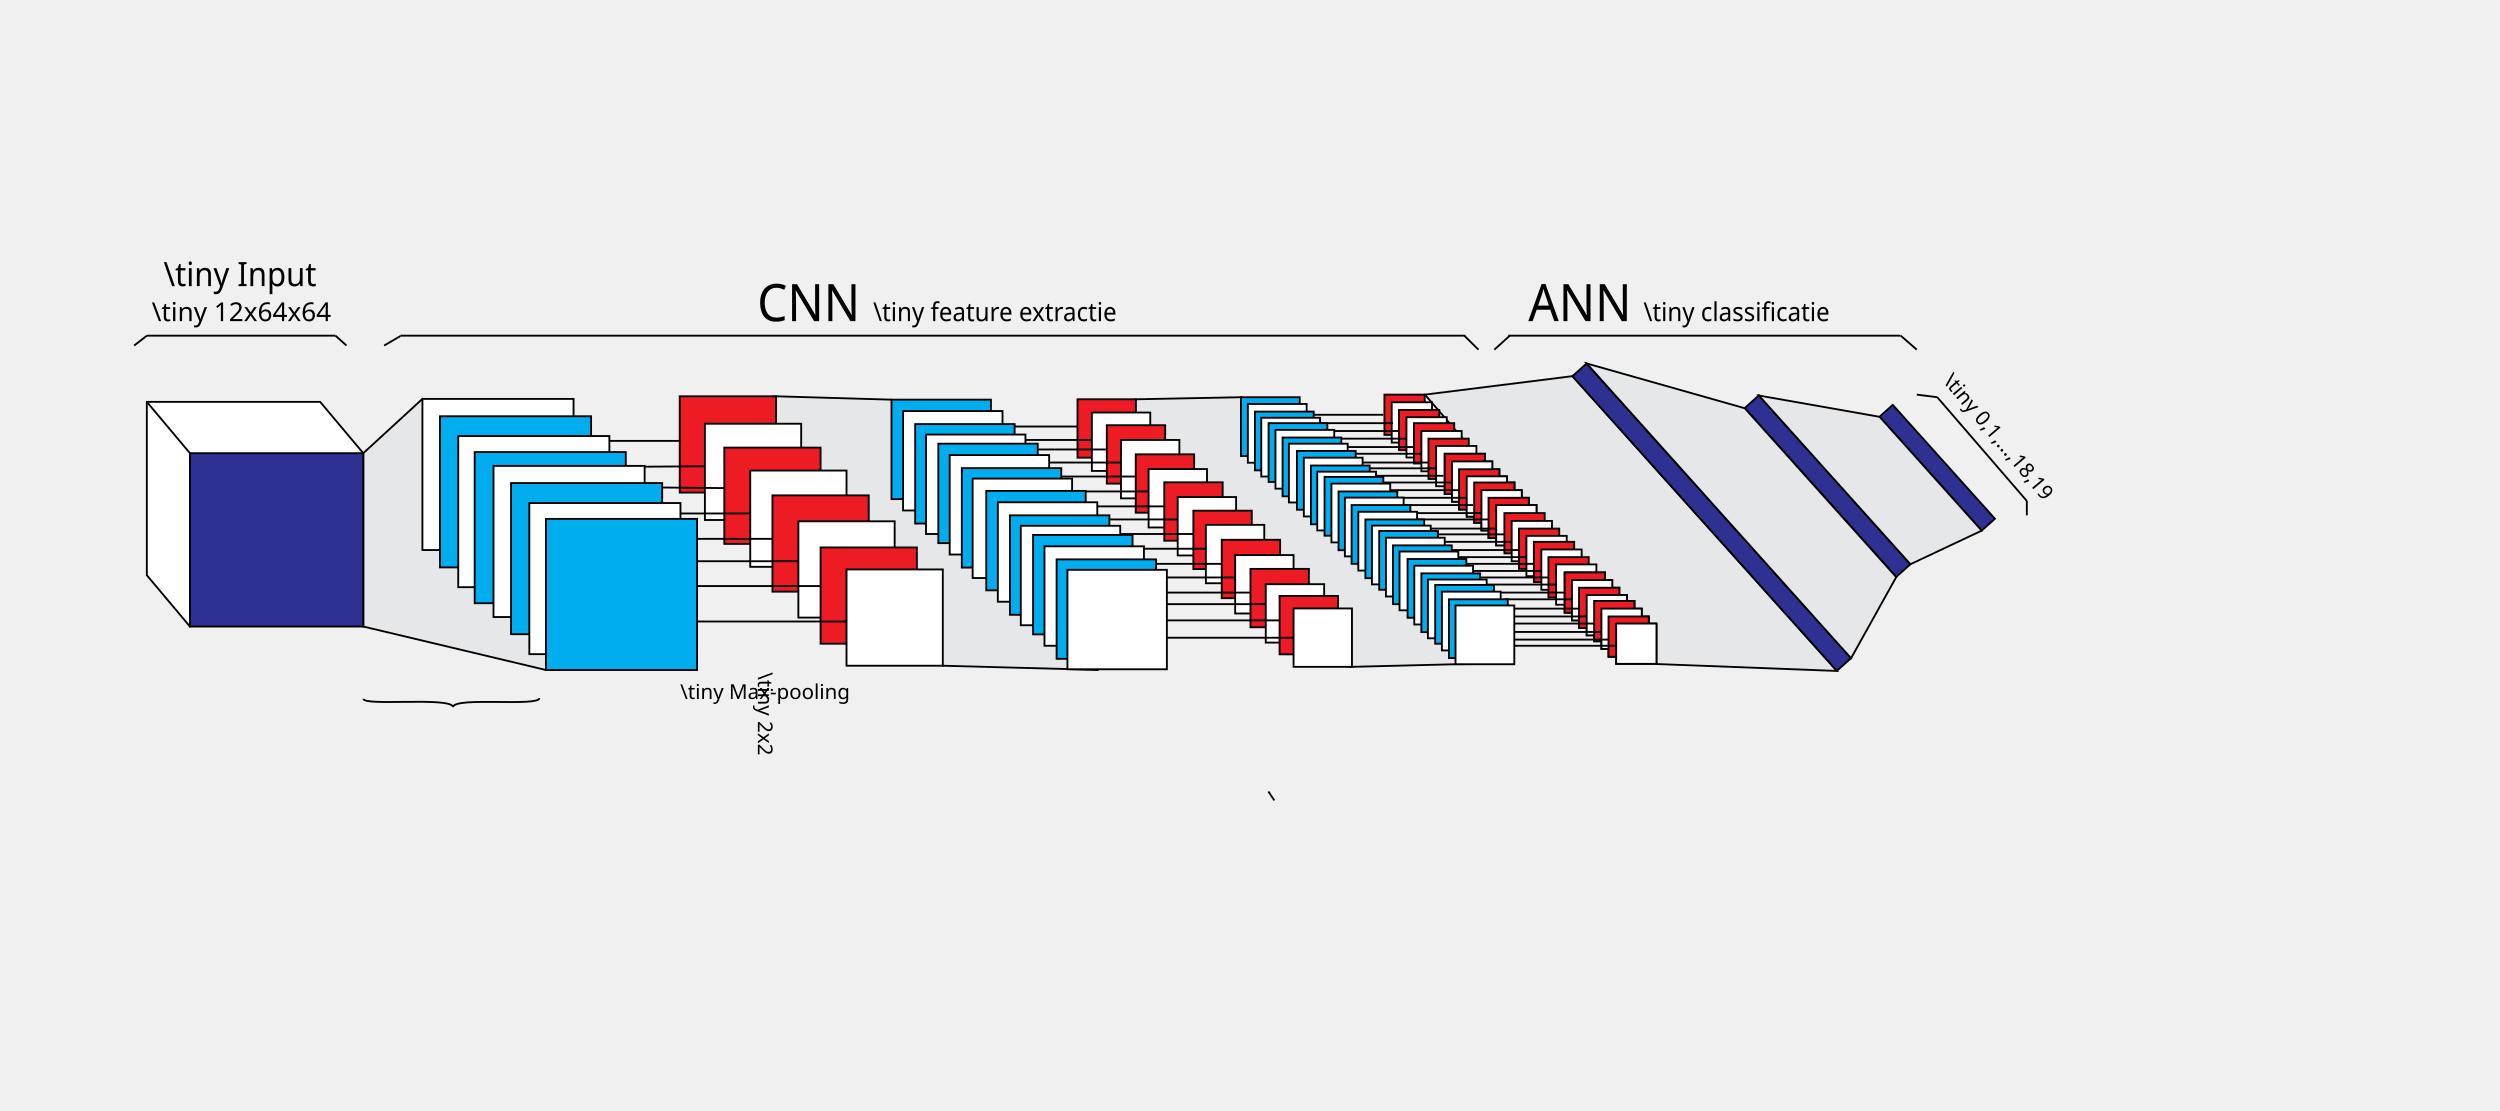
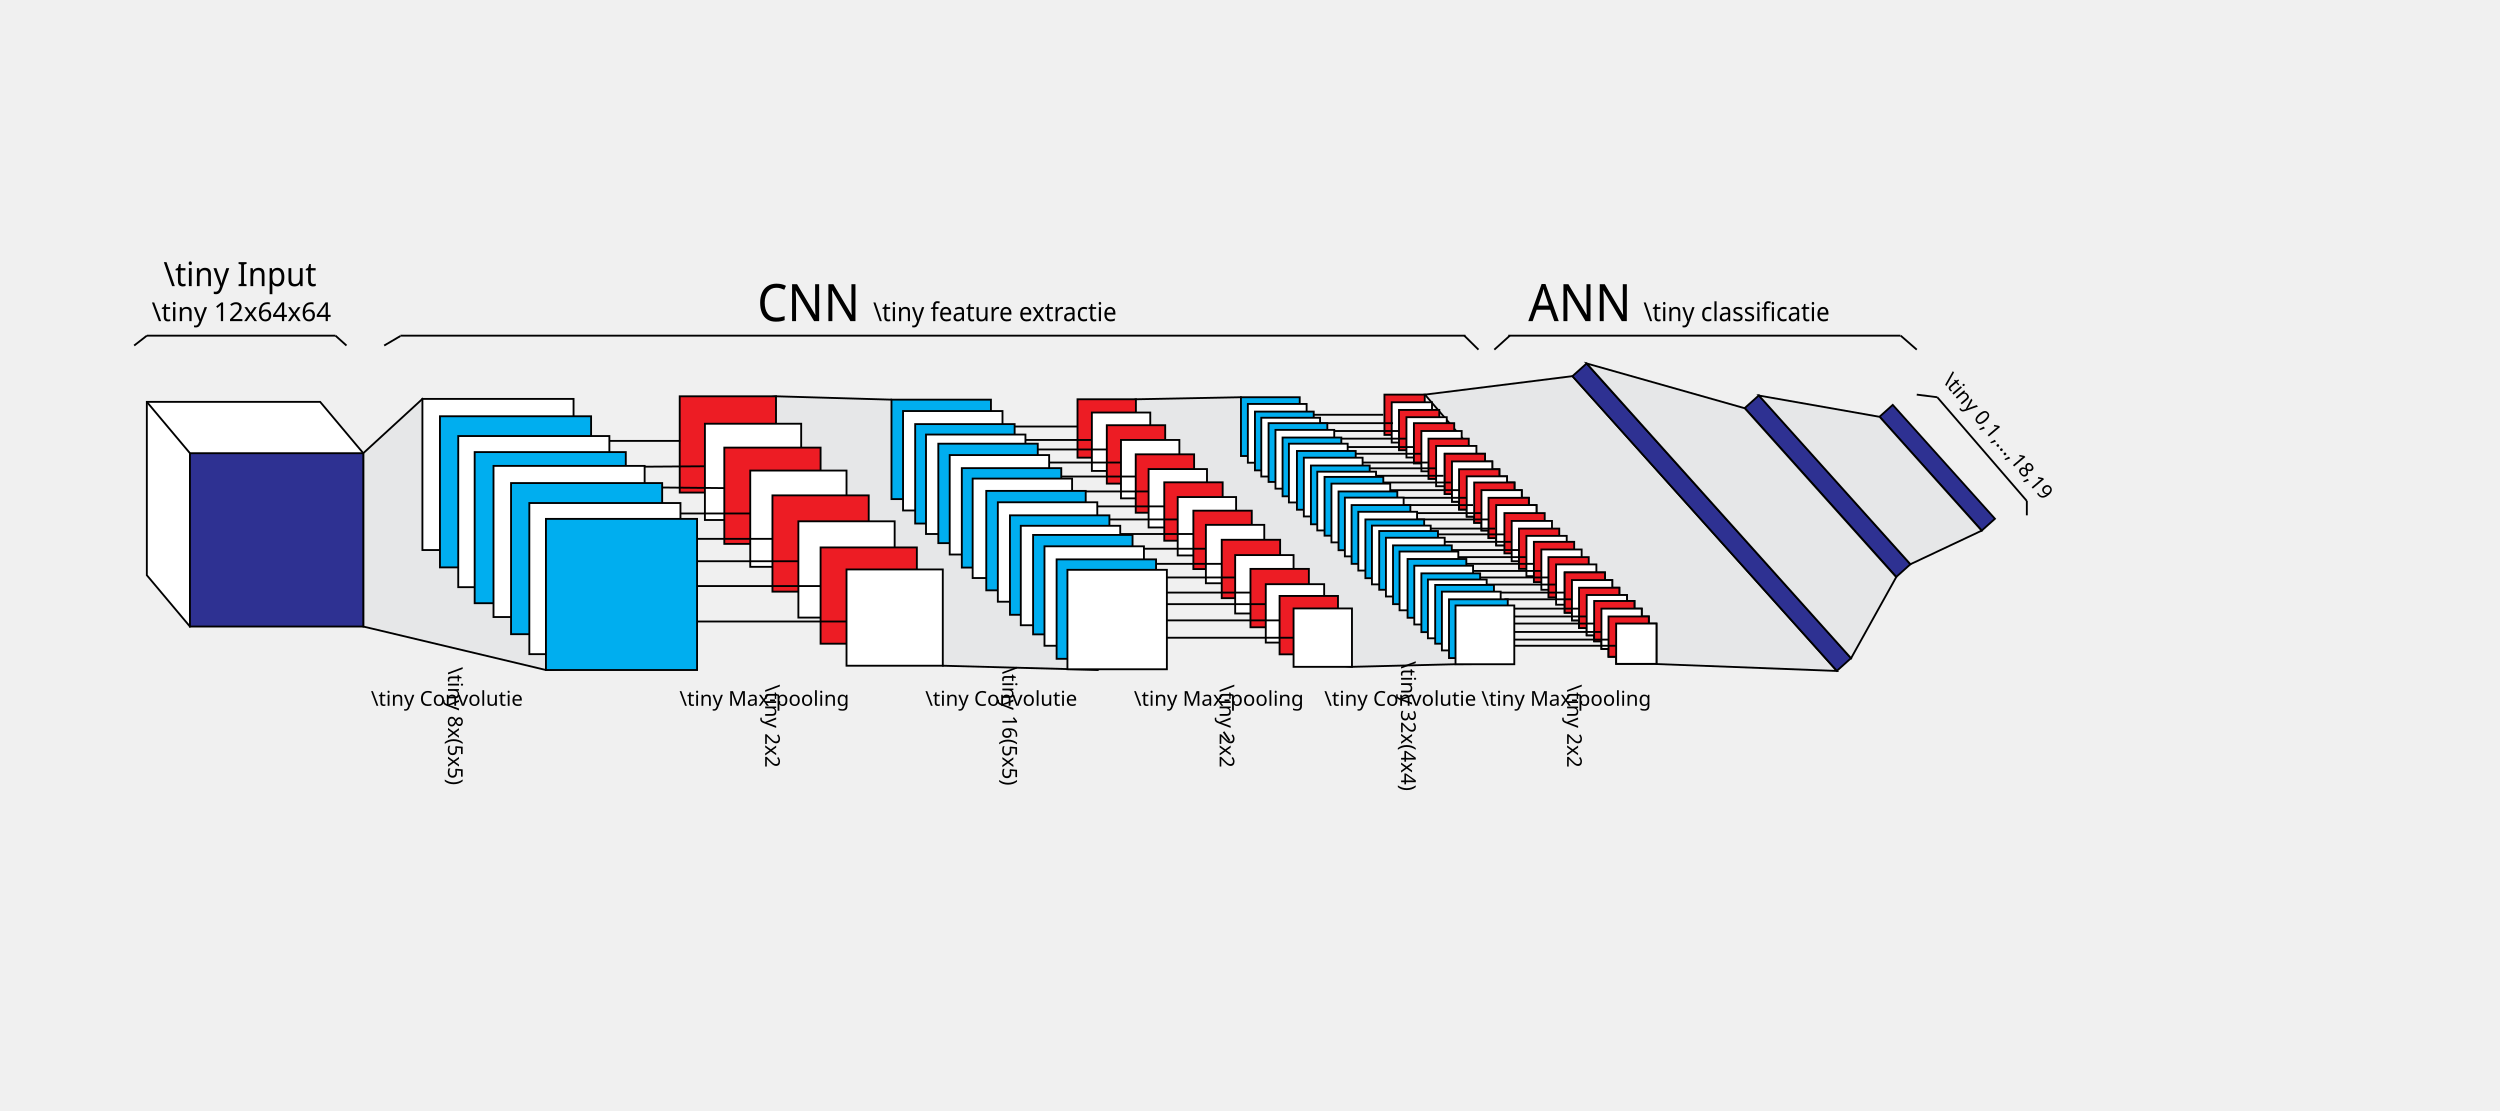
<svg xmlns="http://www.w3.org/2000/svg" version="1.1" id="Layer_1" x="0px" y="0px" viewBox="0 0 1339.9 595.3" style="enable-background:new 0 0 1339.9 595.3;" xml:space="preserve" width="100%" height="100%">
  <defs id="defs3591" />
  <style type="text/css" id="style3310">
	.st0{fill:#FFFFFF;stroke:#000000;stroke-miterlimit:10;}
	.st1{fill:#E6E7E8;stroke:#000000;stroke-miterlimit:10;}
	.st2{fill:#ED1C24;stroke:#000000;stroke-miterlimit:10;}
	.st3{fill:none;stroke:#000000;stroke-miterlimit:10;}
	.st4{stroke:#000000;stroke-miterlimit:10;}
	.st5{font-family:'OCRAStd';}
	.st6{font-size:27.731px;}
	.st7{font-size:14px;}
	.st8{fill:#00AEEF;stroke:#000000;stroke-miterlimit:10;}
	.st9{fill:#2E3192;stroke:#000000;stroke-miterlimit:10;}
	.st10{font-size:8px;}
	.st11{font-size:18px;}
</style>
  <polygon id="XMLID_262_" class="st0" points="194.7,242.9 171.6,215.4 78.7,215.4 78.7,308.3 101.8,335.8 " />
  <polygon id="XMLID_40_" class="st1" points="763.7,211.5 842.8,201.6 984.5,359.6 887.9,355.9 " />
  <g id="XMLID_107_">
    <rect id="XMLID_183_" x="742" y="211.5" class="st2" width="21.6" height="21.6" />
    <rect id="XMLID_182_" x="745.9" y="215.6" class="st0" width="21.6" height="21.6" />
    <rect id="XMLID_181_" x="749.8" y="219.7" class="st2" width="21.6" height="21.6" />
    <rect id="XMLID_180_" x="753.8" y="223.6" class="st0" width="21.6" height="21.6" />
    <rect id="XMLID_179_" x="757.8" y="226.8" class="st2" width="21.6" height="21.6" />
    <rect id="XMLID_178_" x="761.8" y="231" class="st0" width="21.6" height="21.6" />
    <rect id="XMLID_177_" x="765.6" y="235.1" class="st2" width="21.6" height="21.6" />
    <rect id="XMLID_176_" x="769.7" y="239" class="st0" width="21.6" height="21.6" />
    <rect id="XMLID_175_" x="774.3" y="243.2" class="st2" width="21.6" height="21.6" />
    <rect id="XMLID_174_" x="778.2" y="247.3" class="st0" width="21.6" height="21.6" />
    <rect id="XMLID_173_" x="782" y="251.5" class="st2" width="21.6" height="21.6" />
    <rect id="XMLID_172_" x="786.1" y="255.3" class="st0" width="21.6" height="21.6" />
    <rect id="XMLID_171_" x="790.1" y="258.6" class="st2" width="21.6" height="21.6" />
    <rect id="XMLID_170_" x="794" y="262.7" class="st0" width="21.6" height="21.6" />
    <rect id="XMLID_169_" x="797.8" y="266.8" class="st2" width="21.6" height="21.6" />
    <rect id="XMLID_168_" x="801.9" y="270.7" class="st0" width="21.6" height="21.6" />
    <rect id="XMLID_167_" x="774.3" y="243.2" class="st2" width="21.6" height="21.6" />
    <rect id="XMLID_166_" x="778.2" y="247.3" class="st0" width="21.6" height="21.6" />
    <rect id="XMLID_165_" x="782" y="251.5" class="st2" width="21.6" height="21.6" />
    <rect id="XMLID_164_" x="786.1" y="255.3" class="st0" width="21.6" height="21.6" />
    <rect id="XMLID_163_" x="790.1" y="258.6" class="st2" width="21.6" height="21.6" />
    <rect id="XMLID_162_" x="794" y="262.7" class="st0" width="21.6" height="21.6" />
    <rect id="XMLID_161_" x="797.8" y="266.8" class="st2" width="21.6" height="21.6" />
    <rect id="XMLID_160_" x="801.9" y="270.7" class="st0" width="21.6" height="21.6" />
    <rect id="XMLID_159_" x="806.3" y="275" class="st2" width="21.6" height="21.6" />
    <rect id="XMLID_158_" x="810.2" y="279.2" class="st0" width="21.6" height="21.6" />
    <rect id="XMLID_157_" x="814.1" y="283.3" class="st2" width="21.6" height="21.6" />
    <rect id="XMLID_156_" x="818.1" y="287.2" class="st0" width="21.6" height="21.6" />
    <rect id="XMLID_155_" x="822.1" y="290.4" class="st2" width="21.6" height="21.6" />
    <rect id="XMLID_154_" x="826.1" y="294.5" class="st0" width="21.6" height="21.6" />
    <rect id="XMLID_153_" x="829.9" y="298.6" class="st2" width="21.6" height="21.6" />
    <rect id="XMLID_152_" x="834" y="302.5" class="st0" width="21.6" height="21.6" />
    <rect id="XMLID_151_" x="838.6" y="306.8" class="st2" width="21.6" height="21.6" />
    <rect id="XMLID_150_" x="842.5" y="310.9" class="st0" width="21.6" height="21.6" />
    <rect id="XMLID_149_" x="846.3" y="315" class="st2" width="21.6" height="21.6" />
    <rect id="XMLID_148_" x="850.4" y="318.9" class="st0" width="21.6" height="21.6" />
    <rect id="XMLID_147_" x="854.4" y="322.1" class="st2" width="21.6" height="21.6" />
    <rect id="XMLID_146_" x="858.3" y="326.2" class="st0" width="21.6" height="21.6" />
    <rect id="XMLID_145_" x="862.1" y="330.4" class="st2" width="21.6" height="21.6" />
    <rect id="XMLID_144_" x="866.2" y="334.2" class="st0" width="21.6" height="21.6" />
    <rect id="XMLID_143_" x="838.6" y="306.8" class="st2" width="21.6" height="21.6" />
    <rect id="XMLID_142_" x="842.5" y="310.9" class="st0" width="21.6" height="21.6" />
    <rect id="XMLID_141_" x="846.3" y="315" class="st2" width="21.6" height="21.6" />
    <rect id="XMLID_140_" x="850.4" y="318.9" class="st0" width="21.6" height="21.6" />
    <rect id="XMLID_111_" x="854.4" y="322.1" class="st2" width="21.6" height="21.6" />
    <rect id="XMLID_110_" x="858.3" y="326.2" class="st0" width="21.6" height="21.6" />
    <rect id="XMLID_109_" x="862.1" y="330.4" class="st2" width="21.6" height="21.6" />
    <rect id="XMLID_108_" x="866.2" y="334.2" class="st0" width="21.6" height="21.6" />
  </g>
  <g id="XMLID_118_">
    <line id="XMLID_212_" class="st3" x1="741.4" y1="222.3" x2="689.9" y2="222.3" />
    <line id="XMLID_214_" class="st3" x1="746.6" y1="226.8" x2="704.7" y2="226.8" />
    <line id="XMLID_215_" class="st3" x1="749.8" y1="231" x2="709.9" y2="231" />
    <line id="XMLID_216_" class="st3" x1="753.8" y1="235.1" x2="715.6" y2="235.1" />
    <line id="XMLID_217_" class="st3" x1="758" y1="239.6" x2="720.8" y2="239.6" />
    <line id="XMLID_218_" class="st3" x1="761.8" y1="243.2" x2="723.2" y2="243.2" />
    <line id="XMLID_219_" class="st3" x1="765.3" y1="247.9" x2="728" y2="247.9" />
    <line id="XMLID_220_" class="st3" x1="769.7" y1="251" x2="723.2" y2="251" />
    <line id="XMLID_221_" class="st3" x1="773.7" y1="255" x2="731.8" y2="255" />
    <line id="XMLID_222_" class="st3" x1="777.6" y1="258.6" x2="741.4" y2="258.6" />
    <line id="XMLID_223_" class="st3" x1="782" y1="262.7" x2="743.7" y2="262.7" />
    <line id="XMLID_224_" class="st3" x1="785.8" y1="266.8" x2="748.8" y2="266.8" />
    <line id="XMLID_225_" class="st3" x1="789.5" y1="270.7" x2="752.3" y2="270.7" />
    <line id="XMLID_226_" class="st3" x1="794" y1="275" x2="753.8" y2="275" />
    <line id="XMLID_227_" class="st3" x1="797.8" y1="278.4" x2="760" y2="278.4" />
    <line id="XMLID_228_" class="st3" x1="801.3" y1="283.3" x2="762.8" y2="283.3" />
    <line id="XMLID_229_" class="st3" x1="806.3" y1="286.4" x2="757.8" y2="286.4" />
    <line id="XMLID_230_" class="st3" x1="810.2" y1="290.4" x2="771.4" y2="290.4" />
    <line id="XMLID_231_" class="st3" x1="814.1" y1="294.8" x2="776.6" y2="294.8" />
    <line id="XMLID_232_" class="st3" x1="818.1" y1="298.6" x2="780.5" y2="298.6" />
    <line id="XMLID_233_" class="st3" x1="822.1" y1="302.2" x2="783.4" y2="302.2" />
    <line id="XMLID_234_" class="st3" x1="826.1" y1="306" x2="783.6" y2="306" />
    <line id="XMLID_235_" class="st3" x1="829.9" y1="309.5" x2="791.3" y2="309.5" />
    <line id="XMLID_236_" class="st3" x1="834" y1="313.3" x2="796.9" y2="313.3" />
    <line id="XMLID_237_" class="st3" x1="838.6" y1="317.6" x2="797.8" y2="317.6" />
    <line id="XMLID_238_" class="st3" x1="842.5" y1="321.2" x2="806.3" y2="321.2" />
    <line id="XMLID_239_" class="st3" x1="846.3" y1="326.2" x2="808.7" y2="326.2" />
    <line id="XMLID_113_" class="st3" x1="850.4" y1="330.4" x2="810.2" y2="330.4" />
    <line id="XMLID_114_" class="st3" x1="854.4" y1="334.2" x2="808.7" y2="334.2" />
    <line id="XMLID_115_" class="st3" x1="858.3" y1="338.7" x2="808.7" y2="338.7" />
    <line id="XMLID_116_" class="st3" x1="862.1" y1="342.8" x2="808.7" y2="342.8" />
    <line id="XMLID_117_" class="st3" x1="866.2" y1="346.1" x2="808.7" y2="346.1" />
  </g>
  <polygon id="XMLID_213_" class="st1" points="600.8,216.5 602.8,215.9 608.8,214 665.1,212.9 792.4,355.9 780.1,356 724.6,357.4   710.9,355.9 " />
  <g id="XMLID_103_">
    <path id="XMLID_20_" class="st2" d="M608.8,245.3h-31.3V214c5.9,0,11.8,0,17.7,0c4.5,0,9.1,0,13.6,0   C608.8,224.5,608.8,234.9,608.8,245.3z" />
    <rect id="XMLID_16_" x="585.2" y="221.1" class="st0" width="31.3" height="31.3" />
    <rect id="XMLID_15_" x="593.2" y="227.9" class="st2" width="31.3" height="31.3" />
    <rect id="XMLID_14_" x="600.8" y="235.8" class="st0" width="31.3" height="31.3" />
    <rect id="XMLID_13_" x="608.7" y="243.5" class="st2" width="31.3" height="31.3" />
    <rect id="XMLID_12_" x="615.6" y="251.4" class="st0" width="31.3" height="31.3" />
    <rect id="XMLID_11_" x="624" y="258.5" class="st2" width="31.3" height="31.3" />
    <rect id="XMLID_10_" x="631.2" y="266.4" class="st0" width="31.3" height="31.3" />
    <rect id="XMLID_9_" x="639.6" y="273.7" class="st2" width="31.3" height="31.3" />
    <rect id="XMLID_8_" x="646.3" y="281.3" class="st0" width="31.3" height="31.3" />
    <rect id="XMLID_7_" x="654.8" y="289.3" class="st2" width="31.3" height="31.3" />
    <rect id="XMLID_5_" x="662" y="297.5" class="st0" width="31.3" height="31.3" />
    <rect id="XMLID_4_" x="670.2" y="304.9" class="st2" width="31.3" height="31.3" />
    <rect id="XMLID_3_" x="678.4" y="313.1" class="st0" width="31.3" height="31.3" />
    <rect id="XMLID_2_" x="685.8" y="319.4" class="st2" width="31.3" height="31.3" />
    <rect id="XMLID_6_" x="693.3" y="326.1" class="st0" width="31.3" height="31.3" />
  </g>
  <g id="XMLID_195_">
    <line id="XMLID_194_" class="st3" x1="577.5" y1="228.6" x2="521.3" y2="228.6" />
    <line id="XMLID_196_" class="st3" x1="585.2" y1="235.8" x2="534.8" y2="235.8" />
    <line id="XMLID_197_" class="st3" x1="592.9" y1="240.9" x2="537.3" y2="240.9" />
    <line id="XMLID_198_" class="st3" x1="600.8" y1="247.9" x2="549.5" y2="247.9" />
    <line id="XMLID_199_" class="st3" x1="608.7" y1="255.4" x2="565.1" y2="255.4" />
    <line id="XMLID_200_" class="st3" x1="615.6" y1="263.4" x2="562.3" y2="263.4" />
    <line id="XMLID_201_" class="st3" x1="624" y1="271.4" x2="581.9" y2="271.4" />
    <line id="XMLID_202_" class="st3" x1="631.2" y1="278.4" x2="585.2" y2="278.4" />
    <line id="XMLID_203_" class="st3" x1="639.6" y1="286.2" x2="586.5" y2="286.2" />
    <line id="XMLID_204_" class="st3" x1="646.3" y1="294.1" x2="593.2" y2="294.1" />
    <line id="XMLID_205_" class="st3" x1="654.8" y1="302.2" x2="608.7" y2="302.2" />
    <line id="XMLID_206_" class="st3" x1="662" y1="309.5" x2="619.7" y2="309.5" />
    <line id="XMLID_207_" class="st3" x1="670.4" y1="317.6" x2="619.7" y2="317.6" />
    <line id="XMLID_208_" class="st3" x1="678.4" y1="323.8" x2="616.5" y2="323.8" />
    <line id="XMLID_209_" class="st3" x1="685.8" y1="332.5" x2="619.6" y2="332.5" />
    <line id="XMLID_210_" class="st3" x1="693.3" y1="341.8" x2="610.5" y2="341.8" />
  </g>
  <polygon id="XMLID_193_" class="st1" points="416,212.4 477.8,214.2 588,359.1 572.1,358.6 505.3,356.8 402.1,214.2 " />
  <g id="XMLID_105_">
    <rect id="XMLID_54_" x="364.3" y="212.4" class="st2" width="51.6" height="51.6" />
    <rect id="XMLID_53_" x="377.8" y="227.1" class="st0" width="51.6" height="51.6" />
    <rect id="XMLID_52_" x="388.2" y="239.9" class="st2" width="51.6" height="51.6" />
    <rect id="XMLID_51_" x="402.1" y="252.2" class="st0" width="51.6" height="51.6" />
    <rect id="XMLID_50_" x="414" y="265.5" class="st2" width="51.6" height="51.6" />
    <rect id="XMLID_49_" x="427.9" y="279.4" class="st0" width="51.6" height="51.6" />
    <rect id="XMLID_48_" x="439.8" y="293.4" class="st2" width="51.6" height="51.6" />
    <rect id="XMLID_43_" x="453.7" y="305.2" class="st0" width="51.6" height="51.6" />
  </g>
  <g id="XMLID_192_">
    <line id="XMLID_139_" class="st3" x1="364.6" y1="236.3" x2="298.4" y2="236.3" />
    <line id="XMLID_185_" class="st3" x1="377.8" y1="249.9" x2="307.8" y2="250.4" />
    <line id="XMLID_186_" class="st3" x1="388.2" y1="261.6" x2="336.5" y2="261.1" />
    <line id="XMLID_187_" class="st3" x1="402.1" y1="275.2" x2="345.9" y2="275.2" />
    <line id="XMLID_188_" class="st3" x1="414" y1="288.8" x2="355.7" y2="288.8" />
    <line id="XMLID_189_" class="st3" x1="427.9" y1="300.8" x2="358.1" y2="300.8" />
    <line id="XMLID_190_" class="st3" x1="439.8" y1="314.1" x2="352.7" y2="314.1" />
    <line id="XMLID_191_" class="st3" x1="453.7" y1="333.1" x2="352.7" y2="333.1" />
  </g>
  <polygon id="XMLID_184_" class="st1" points="194.7,242.9 226.4,213.8 305,358.6 292.6,359.1 194.7,335.8 " />
  <line id="XMLID_24_" class="st4" x1="214.6" y1="179.9" x2="785.4" y2="179.9" />
  <line id="XMLID_25_" class="st3" x1="214.6" y1="180.1" x2="205.9" y2="185.2" />
  <line id="XMLID_26_" class="st3" x1="784.8" y1="179.9" x2="792.4" y2="187.4" />
-   <text id="XMLID_27_" transform="matrix(0.9235 0 0 1 405.8546 172.1188)" class="st5 st6">CNN</text>
-   <text id="XMLID_28_" transform="matrix(0.9235,0,0,1,467.9583,172.1191)" class="st5 st7" style="font-size:14px;font-family:OCRAStd">\tiny feature extractie</text>
-   <line id="XMLID_36_" class="st3" x1="679.8" y1="424.2" x2="683" y2="429" />
+   <text id="XMLID_27_" transform="matrix(0.9235,0,0,1,405.8546,172.1188)" class="st5 st6" style="font-size:27.731px;line-height:0%;font-family:OCRAStd">CNN</text>
+   <text id="XMLID_28_" transform="matrix(0.9235,0,0,1,467.9583,172.1191)" class="st5 st7" style="font-size:14px;line-height:0%;font-family:OCRAStd">\tiny feature extractie</text>
+   <line id="XMLID_36_" class="st3" x1="655.801" y1="392.2" x2="659.001" y2="397" style="fill:none;stroke:#000000;stroke-miterlimit:10" />
  <g id="XMLID_106_">
    <rect id="XMLID_42_" x="226.4" y="213.8" class="st0" width="81" height="81" />
    <rect id="XMLID_33_" x="235.8" y="223.1" class="st8" width="81" height="81" />
    <rect id="XMLID_23_" x="245.6" y="233.7" class="st0" width="81" height="81" />
    <rect id="XMLID_22_" x="254.4" y="242.3" class="st8" width="81" height="81" />
    <rect id="XMLID_19_" x="264.5" y="249.7" class="st0" width="81" height="81" />
    <rect id="XMLID_18_" x="273.9" y="258.9" class="st8" width="81" height="81" />
    <rect id="XMLID_17_" x="283.7" y="269.6" class="st0" width="81" height="81" />
    <rect id="XMLID_21_" x="292.6" y="278.1" class="st8" width="81" height="81" />
  </g>
  <g id="XMLID_104_">
    <rect id="XMLID_70_" x="477.8" y="214.2" class="st8" width="53.3" height="53.3" />
    <rect id="XMLID_69_" x="484" y="220.3" class="st0" width="53.3" height="53.3" />
    <rect id="XMLID_68_" x="490.5" y="227.3" class="st8" width="53.3" height="53.3" />
    <rect id="XMLID_67_" x="496.3" y="232.9" class="st0" width="53.3" height="53.3" />
    <rect id="XMLID_66_" x="502.9" y="237.8" class="st8" width="53.3" height="53.3" />
    <rect id="XMLID_65_" x="509" y="243.9" class="st0" width="53.3" height="53.3" />
    <rect id="XMLID_64_" x="515.5" y="250.9" class="st8" width="53.3" height="53.3" />
    <rect id="XMLID_63_" x="521.3" y="256.5" class="st0" width="53.3" height="53.3" />
    <rect id="XMLID_62_" x="528.6" y="263.1" class="st8" width="53.3" height="53.3" />
    <rect id="XMLID_61_" x="534.8" y="269.2" class="st0" width="53.3" height="53.3" />
    <rect id="XMLID_60_" x="541.3" y="276.2" class="st8" width="53.3" height="53.3" />
    <rect id="XMLID_59_" x="547.1" y="281.8" class="st0" width="53.3" height="53.3" />
    <rect id="XMLID_58_" x="553.7" y="286.7" class="st8" width="53.3" height="53.3" />
    <rect id="XMLID_57_" x="559.8" y="292.8" class="st0" width="53.3" height="53.3" />
    <rect id="XMLID_56_" x="566.3" y="299.8" class="st8" width="53.3" height="53.3" />
    <rect id="XMLID_55_" x="572.1" y="305.4" class="st0" width="53.3" height="53.3" />
  </g>
  <g id="XMLID_102_">
    <rect id="XMLID_101_" x="665.1" y="212.9" class="st8" width="31.5" height="31.5" />
    <rect id="XMLID_100_" x="668.8" y="216.5" class="st0" width="31.5" height="31.5" />
    <rect id="XMLID_99_" x="672.6" y="220.6" class="st8" width="31.5" height="31.5" />
    <rect id="XMLID_98_" x="676" y="223.9" class="st0" width="31.5" height="31.5" />
    <rect id="XMLID_97_" x="679.9" y="226.8" class="st8" width="31.5" height="31.5" />
    <rect id="XMLID_96_" x="683.6" y="230.4" class="st0" width="31.5" height="31.5" />
    <rect id="XMLID_95_" x="687.4" y="234.5" class="st8" width="31.5" height="31.5" />
    <rect id="XMLID_94_" x="690.8" y="237.8" class="st0" width="31.5" height="31.5" />
    <rect id="XMLID_93_" x="695.1" y="241.7" class="st8" width="31.5" height="31.5" />
    <rect id="XMLID_92_" x="698.8" y="245.3" class="st0" width="31.5" height="31.5" />
    <rect id="XMLID_91_" x="702.6" y="249.5" class="st8" width="31.5" height="31.5" />
    <rect id="XMLID_90_" x="706" y="252.8" class="st0" width="31.5" height="31.5" />
    <rect id="XMLID_89_" x="709.9" y="255.6" class="st8" width="31.5" height="31.5" />
    <rect id="XMLID_88_" x="713.6" y="259.2" class="st0" width="31.5" height="31.5" />
    <rect id="XMLID_87_" x="717.4" y="263.4" class="st8" width="31.5" height="31.5" />
    <rect id="XMLID_86_" x="720.8" y="266.7" class="st0" width="31.5" height="31.5" />
    <rect id="XMLID_85_" x="724.4" y="270.7" class="st8" width="31.5" height="31.5" />
    <rect id="XMLID_84_" x="728" y="274.3" class="st0" width="31.5" height="31.5" />
    <rect id="XMLID_83_" x="731.8" y="278.4" class="st8" width="31.5" height="31.5" />
    <rect id="XMLID_82_" x="735.3" y="281.7" class="st0" width="31.5" height="31.5" />
    <rect id="XMLID_81_" x="739.2" y="284.6" class="st8" width="31.5" height="31.5" />
    <rect id="XMLID_80_" x="742.8" y="288.2" class="st0" width="31.5" height="31.5" />
    <rect id="XMLID_79_" x="746.6" y="292.3" class="st8" width="31.5" height="31.5" />
    <rect id="XMLID_78_" x="750.1" y="295.6" class="st0" width="31.5" height="31.5" />
    <rect id="XMLID_77_" x="754.4" y="299.6" class="st8" width="31.5" height="31.5" />
    <rect id="XMLID_76_" x="758" y="303.2" class="st0" width="31.5" height="31.5" />
    <rect id="XMLID_75_" x="761.8" y="307.3" class="st8" width="31.5" height="31.5" />
    <rect id="XMLID_74_" x="765.3" y="310.6" class="st0" width="31.5" height="31.5" />
    <rect id="XMLID_73_" x="769.2" y="313.5" class="st8" width="31.5" height="31.5" />
    <rect id="XMLID_72_" x="772.8" y="317.1" class="st0" width="31.5" height="31.5" />
    <rect id="XMLID_71_" x="776.6" y="321.2" class="st8" width="31.5" height="31.5" />
    <rect id="XMLID_30_" x="780.1" y="324.5" class="st0" width="31.5" height="31.5" />
  </g>
  <rect id="XMLID_112_" x="101.8" y="242.9" class="st9" width="92.9" height="92.9" />
  <path id="XMLID_211_" class="st2" d="M606.4,187.4" />
  <rect id="XMLID_32_" x="912.3" y="171.1" transform="matrix(0.7443 -0.6679 0.6679 0.7443 49.4555 683.5897)" class="st9" width="10.2" height="212.2" />
  <rect id="XMLID_38_" x="974.4" y="199.8" transform="matrix(0.7443 -0.6679 0.6679 0.7443 76.4125 720.7872)" class="st9" width="10.2" height="121.6" />
  <rect id="XMLID_39_" x="1033.5" y="209.7" transform="matrix(0.7443 -0.6679 0.6679 0.7443 98.0735 757.5383)" class="st9" width="9.5" height="82" />
  <polygon id="XMLID_41_" class="st1" points="850.4,194.8 935.1,218.8 1016.3,309.3 992.1,352.8 " />
  <polygon id="XMLID_45_" class="st1" points="942.7,212 1007.4,223.4 1062.1,284.4 1023.9,302.4 " />
  <line id="XMLID_253_" class="st4" x1="808.4" y1="179.9" x2="1018.6" y2="179.9" />
  <line id="XMLID_252_" class="st3" x1="809.2" y1="179.9" x2="800.9" y2="187.4" />
  <line id="XMLID_251_" class="st3" x1="1018.7" y1="179.9" x2="1027.3" y2="187.4" />
-   <text id="XMLID_250_" transform="matrix(0.9235 0 0 1 819.0963 172.1186)" class="st5 st6">ANN</text>
-   <text id="XMLID_47_" transform="matrix(0.9235,0,0,1,880.8167,172.119)" class="st5 st7" style="font-size:14px;font-family:OCRAStd">\tiny classificatie</text>
+   <text id="XMLID_250_" transform="matrix(0.9235,0,0,1,819.0963,172.1186)" class="st5 st6" style="font-size:27.731px;line-height:0%;font-family:OCRAStd">ANN</text>
+   <text id="XMLID_47_" transform="matrix(0.9235,0,0,1,880.8167,172.119)" class="st5 st7" style="font-size:14px;line-height:0%;font-family:OCRAStd">\tiny classificatie</text>
  <path id="XMLID_46_" class="st2" d="M982.2,187.4" />
  <line id="XMLID_254_" class="st4" x1="1038.3" y1="212.9" x2="1086.3" y2="268.5" />
  <line id="XMLID_255_" class="st4" x1="1086.3" y1="268.5" x2="1086.3" y2="276.2" />
  <line id="XMLID_256_" class="st3" x1="1038.3" y1="212.9" x2="1027.3" y2="211.5" />
  <line id="XMLID_260_" class="st3" x1="78.7" y1="215.4" x2="101.8" y2="242.9" />
  <line id="XMLID_261_" class="st3" x1="78.7" y1="179.9" x2="179.8" y2="179.9" />
  <line id="XMLID_263_" class="st3" x1="78.7" y1="179.9" x2="71.9" y2="185.2" />
  <line id="XMLID_264_" class="st3" x1="179.8" y1="179.9" x2="185.7" y2="185.2" />
-   <text id="XMLID_265_" transform="scale(0.960989,1.040595)" class="st5 st11" x="133.847" y="147.365" style="font-size:17.298px;text-align:center;text-anchor:middle;font-family:OCRAStd">\tiny Input</text>
-   <text id="XMLID_266_" class="st5 st7" x="129.383" y="172.119" style="font-size:14px;text-align:center;text-anchor:middle;font-family:OCRAStd">\tiny 12x64x64</text>
-   <path style="fill:none;stroke:#000000;stroke-width:1px;stroke-linecap:butt;stroke-linejoin:bevel;stroke-opacity:1" d="m 194.798,374.523 c -0.161,4.088 46.743,-1.173 48.028,4.356 1.013,-5.529 46.105,0.018 46.292,-4.733" id="path3597" />
-   <text xml:space="preserve" style="font-size:11px;font-style:normal;font-weight:normal;text-align:center;line-height:125%;letter-spacing:0px;word-spacing:0px;writing-mode:lr-tb;text-anchor:middle;fill:#000000;fill-opacity:1;stroke:none;font-family:Sans" x="414.317" y="374.639" id="text4367">
-     <tspan id="tspan4369" x="414.317" y="374.639">\tiny Max-pooling</tspan>
-   </text>
-   <text xml:space="preserve" style="font-size:11px;font-style:normal;font-weight:normal;text-align:center;line-height:125%;letter-spacing:0px;word-spacing:0px;writing-mode:tb-rl;text-anchor:middle;fill:#000000;fill-opacity:1;stroke:none;font-family:Sans" x="410.46" y="390.07" id="text4371" transform="translate(-2.5944812e-5,0)">
-     <tspan id="tspan4373" x="410.46" y="390.07" style="writing-mode:lr-tb">\tiny 2x2</tspan>
-   </text>
-   <text xml:space="preserve" style="font-size:11px;font-style:normal;font-weight:normal;text-align:center;line-height:125%;letter-spacing:0px;word-spacing:0px;writing-mode:lr-tb;text-anchor:middle;fill:#000000;fill-opacity:1;stroke:none;font-family:Sans" x="873.74" y="-663.934" id="text4394" transform="matrix(0.6447679,0.7643784,-0.7643784,0.6447679,0,0)">
-     <tspan id="tspan4396" x="873.74" y="-663.934">\tiny 0,1,...,18,19</tspan>
+   <text id="XMLID_265_" transform="scale(0.960989,1.040595)" class="st5 st11" x="133.847" y="147.365" style="font-size:17.298px;line-height:0%;font-family:OCRAStd;text-align:center;text-anchor:middle">\tiny Input</text>
+   <text id="XMLID_266_" class="st5 st7" x="129.383" y="172.119" style="font-size:14px;line-height:0%;font-family:OCRAStd;text-align:center;text-anchor:middle">\tiny 12x64x64</text>
+   <text xml:space="preserve" style="font-style:normal;font-weight:normal;line-height:0%;font-family:sans-serif;text-align:center;letter-spacing:0px;word-spacing:0px;writing-mode:lr-tb;text-anchor:middle;fill:#000000;fill-opacity:1;stroke:none" x="414.317" y="378.269" id="text4367">
+     <tspan id="tspan4369" x="414.317" y="378.269" style="font-size:11px;line-height:1.25;font-family:sans-serif">\tiny Max-pooling</tspan>
+   </text>
+   <text xml:space="preserve" style="font-style:normal;font-weight:normal;line-height:0%;font-family:sans-serif;text-align:center;letter-spacing:0px;word-spacing:0px;writing-mode:tb-rl;text-anchor:middle;fill:#000000;fill-opacity:1;stroke:none" x="414.371" y="397.277" id="text4371">
+     <tspan id="tspan4373" x="414.371" y="397.277" style="font-size:11px;line-height:1.25;font-family:sans-serif;writing-mode:lr-tb">\tiny 2x2</tspan>
+   </text>
+   <text xml:space="preserve" style="font-style:normal;font-weight:normal;line-height:0%;font-family:sans-serif;text-align:center;letter-spacing:0px;word-spacing:0px;writing-mode:lr-tb;text-anchor:middle;fill:#000000;fill-opacity:1;stroke:none" x="873.74" y="-663.934" id="text4394" transform="rotate(49.85172)">
+     <tspan id="tspan4396" x="873.74" y="-663.934" style="font-size:11px;line-height:1.25;font-family:sans-serif">\tiny 0,1,...,18,19</tspan>
+   </text>
+   <text xml:space="preserve" style="font-style:normal;font-weight:normal;line-height:0%;font-family:sans-serif;text-align:center;letter-spacing:0px;word-spacing:0px;writing-mode:lr-tb;text-anchor:middle;fill:#000000;fill-opacity:1;stroke:none" x="244.185" y="378.269" id="text4367-2">
+     <tspan id="tspan4369-8" x="244.185" y="378.269" style="font-size:11px;line-height:1.25;font-family:sans-serif">\tiny Convolutie</tspan>
+   </text>
+   <text xml:space="preserve" style="font-style:normal;font-weight:normal;line-height:0%;font-family:sans-serif;text-align:center;letter-spacing:0px;word-spacing:0px;writing-mode:lr-tb;text-anchor:middle;fill:#000000;fill-opacity:1;stroke:none" x="541.308" y="378.269" id="text4367-2-6">
+     <tspan id="tspan4369-8-5" x="541.308" y="378.269" style="font-size:11px;line-height:1.25;font-family:sans-serif">\tiny Convolutie</tspan>
+   </text>
+   <text xml:space="preserve" style="font-style:normal;font-weight:normal;line-height:0%;font-family:sans-serif;text-align:center;letter-spacing:0px;word-spacing:0px;writing-mode:lr-tb;text-anchor:middle;fill:#000000;fill-opacity:1;stroke:none" x="755.168" y="378.269" id="text4367-2-3">
+     <tspan id="tspan4369-8-52" x="755.168" y="378.269" style="font-size:11px;line-height:1.25;font-family:sans-serif">\tiny Convolutie</tspan>
+   </text>
+   <text xml:space="preserve" style="font-style:normal;font-weight:normal;line-height:0%;font-family:sans-serif;text-align:center;letter-spacing:0px;word-spacing:0px;writing-mode:lr-tb;text-anchor:middle;fill:#000000;fill-opacity:1;stroke:none" x="657.9" y="378.269" id="text4367-6">
+     <tspan id="tspan4369-4" x="657.9" y="378.269" style="font-size:11px;line-height:1.25;font-family:sans-serif">\tiny Max-pooling</tspan>
+   </text>
+   <text xml:space="preserve" style="font-style:normal;font-weight:normal;line-height:0%;font-family:sans-serif;text-align:center;letter-spacing:0px;word-spacing:0px;writing-mode:lr-tb;text-anchor:middle;fill:#000000;fill-opacity:1;stroke:none" x="844.12" y="378.269" id="text4367-1">
+     <tspan id="tspan4369-9" x="844.12" y="378.269" style="font-size:11px;line-height:1.25;font-family:sans-serif">\tiny Max-pooling</tspan>
+   </text>
+   <text xml:space="preserve" style="font-style:normal;font-weight:normal;line-height:0%;font-family:sans-serif;text-align:center;letter-spacing:0px;word-spacing:0px;writing-mode:tb-rl;text-anchor:middle;fill:#000000;fill-opacity:1;stroke:none" x="244.375" y="397.277" id="text4371-0">
+     <tspan id="tspan4373-4" x="244.375" y="397.277" style="font-size:11px;line-height:1.25;font-family:sans-serif;writing-mode:lr-tb">\tiny 8x(5x5)</tspan>
+   </text>
+   <text xml:space="preserve" style="font-style:normal;font-weight:normal;line-height:0%;font-family:sans-serif;text-align:center;letter-spacing:0px;word-spacing:0px;writing-mode:tb-rl;text-anchor:middle;fill:#000000;fill-opacity:1;stroke:none" x="541.499" y="397.277" id="text4371-0-5">
+     <tspan id="tspan4373-4-2" x="541.499" y="397.277" style="font-size:11px;line-height:1.25;font-family:sans-serif;writing-mode:lr-tb">\tiny 16(5x5)</tspan>
+   </text>
+   <text xml:space="preserve" style="font-style:normal;font-weight:normal;line-height:0%;font-family:sans-serif;text-align:center;letter-spacing:0px;word-spacing:0px;writing-mode:tb-rl;text-anchor:middle;fill:#000000;fill-opacity:1;stroke:none" x="755.187" y="397.277" id="text4371-0-5-8">
+     <tspan id="tspan4373-4-2-4" x="755.187" y="397.277" style="font-size:11px;line-height:1.25;font-family:sans-serif;writing-mode:lr-tb">\tiny 32x(4x4)</tspan>
+   </text>
+   <text xml:space="preserve" style="font-style:normal;font-weight:normal;line-height:0%;font-family:sans-serif;text-align:center;letter-spacing:0px;word-spacing:0px;writing-mode:tb-rl;text-anchor:middle;fill:#000000;fill-opacity:1;stroke:none" x="657.954" y="397.277" id="text4371-8">
+     <tspan id="tspan4373-42" x="657.954" y="397.277" style="font-size:11px;line-height:1.25;font-family:sans-serif;writing-mode:lr-tb">\tiny 2x2</tspan>
+   </text>
+   <text xml:space="preserve" style="font-style:normal;font-weight:normal;line-height:0%;font-family:sans-serif;text-align:center;letter-spacing:0px;word-spacing:0px;writing-mode:tb-rl;text-anchor:middle;fill:#000000;fill-opacity:1;stroke:none" x="844.174" y="397.277" id="text4371-86">
+     <tspan id="tspan4373-6" x="844.174" y="397.277" style="font-size:11px;line-height:1.25;font-family:sans-serif;writing-mode:lr-tb">\tiny 2x2</tspan>
  </text>
</svg>
